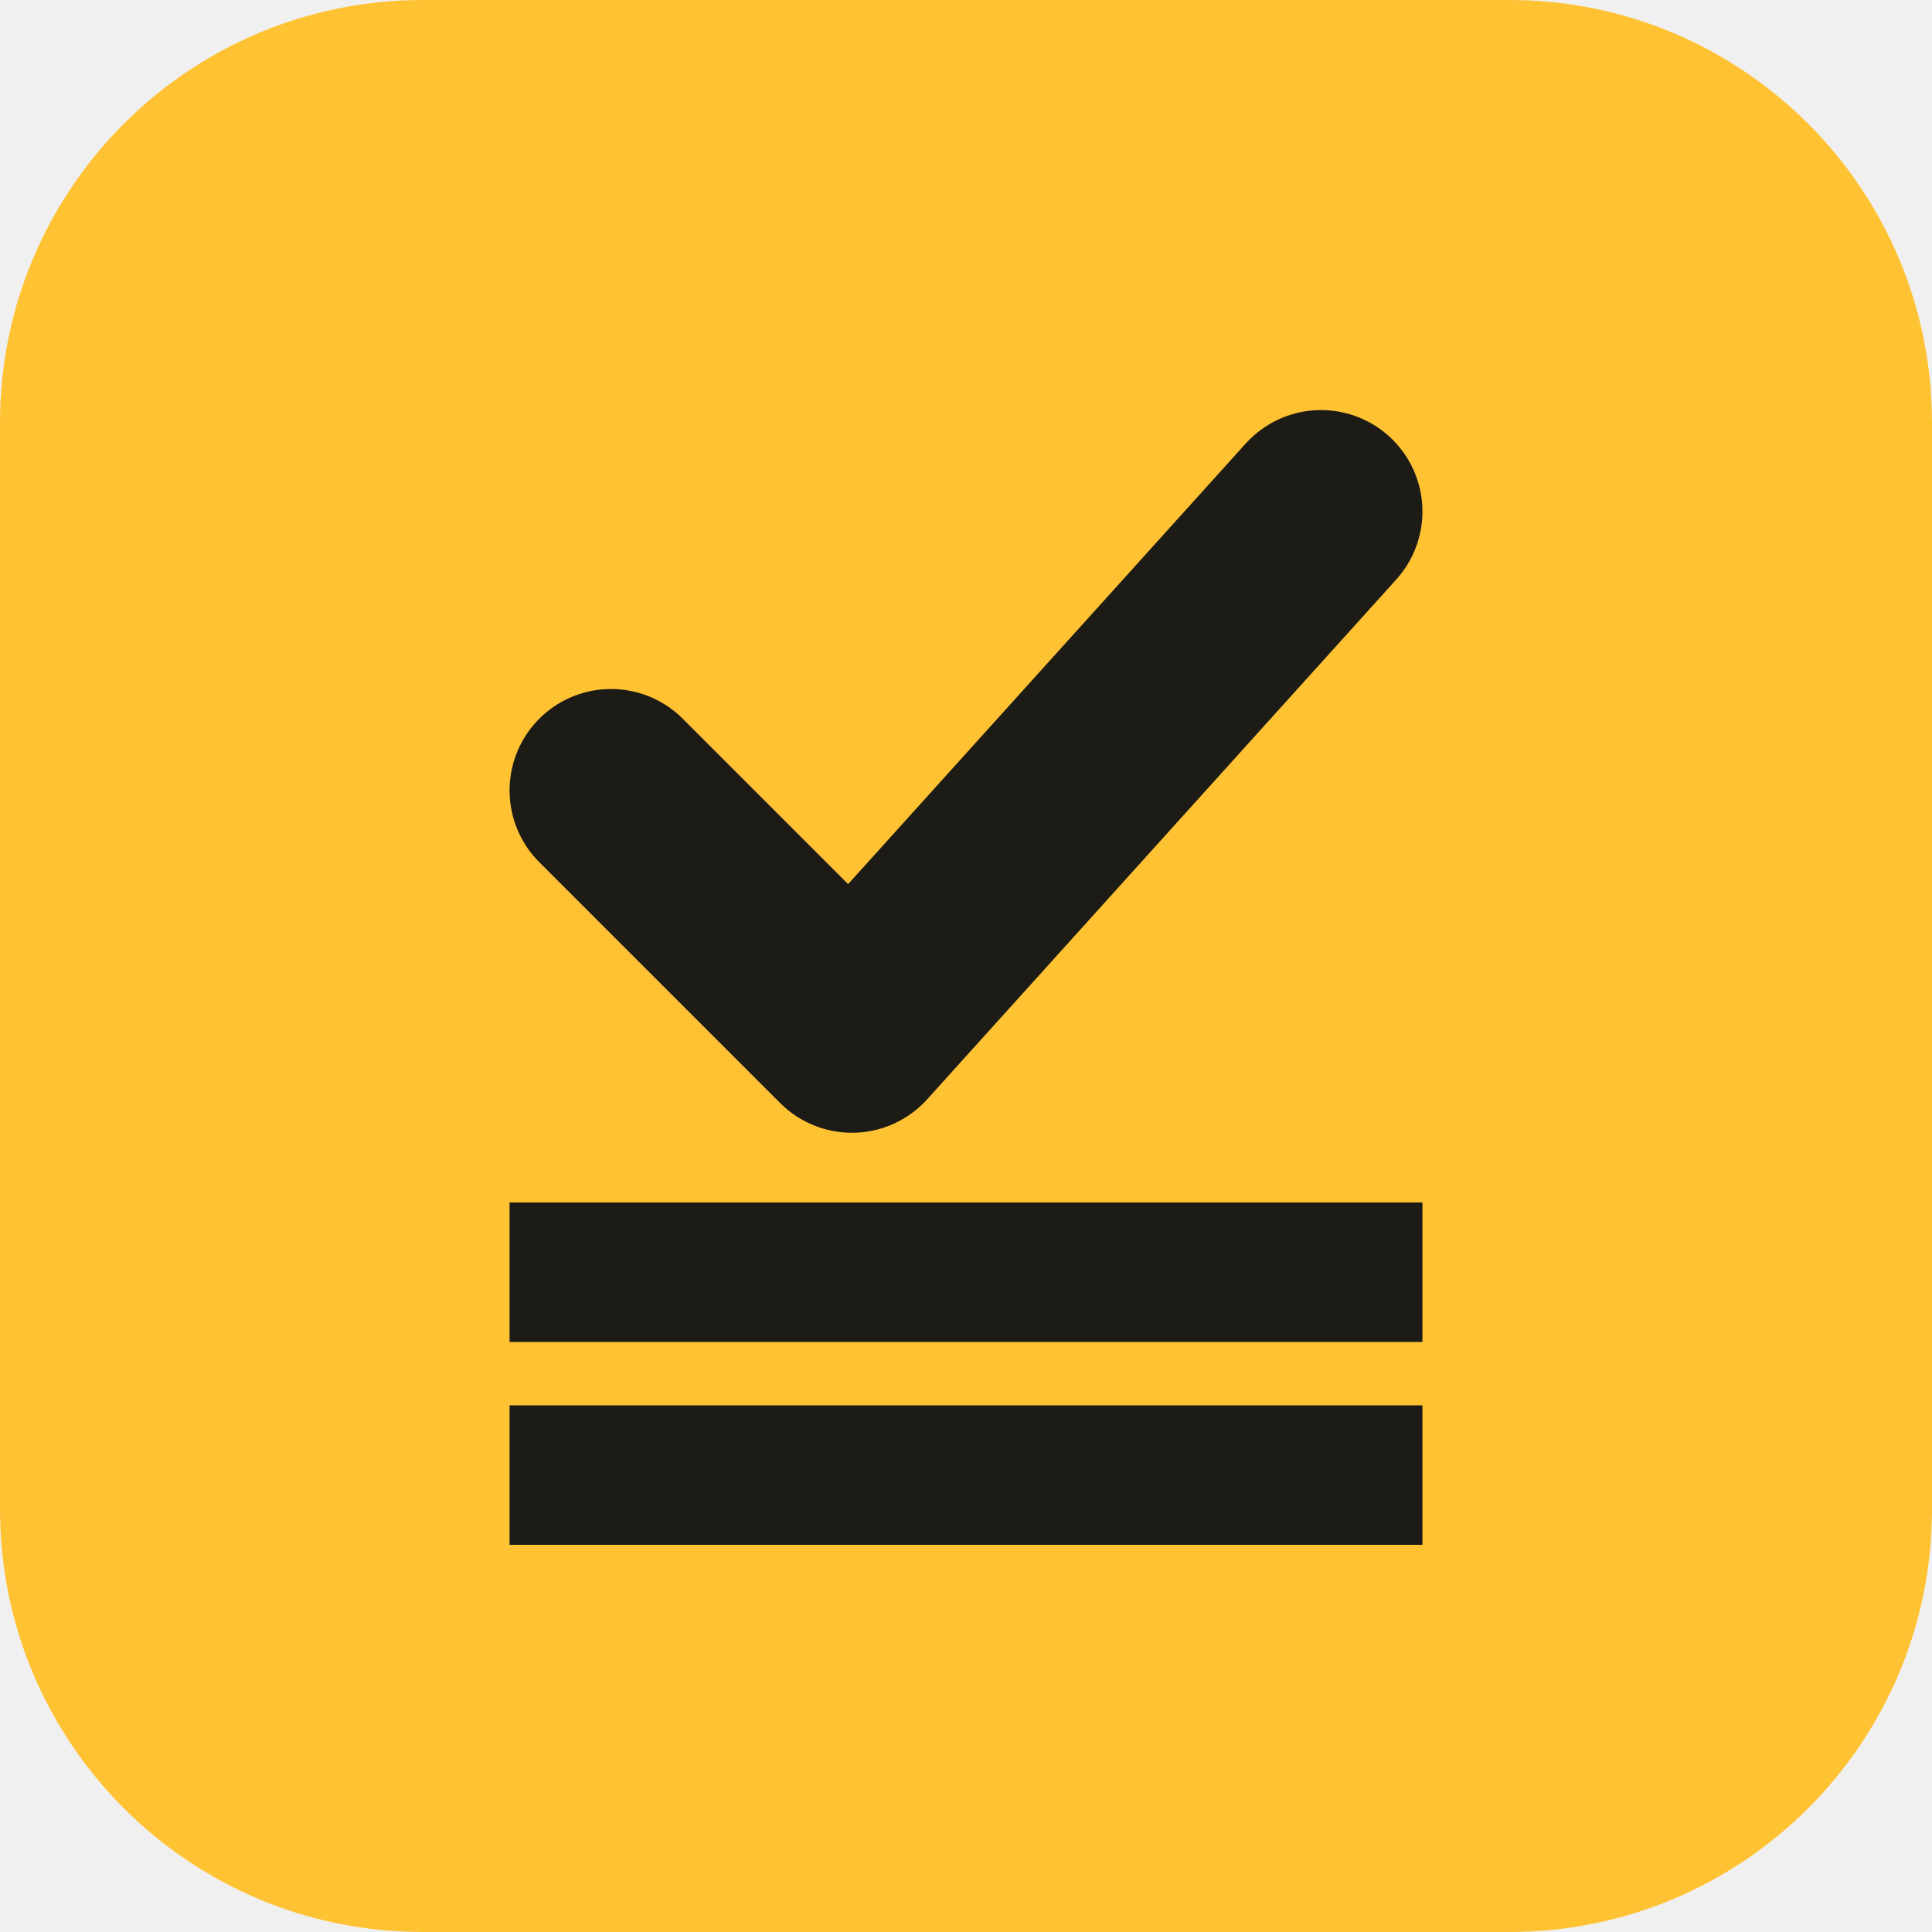
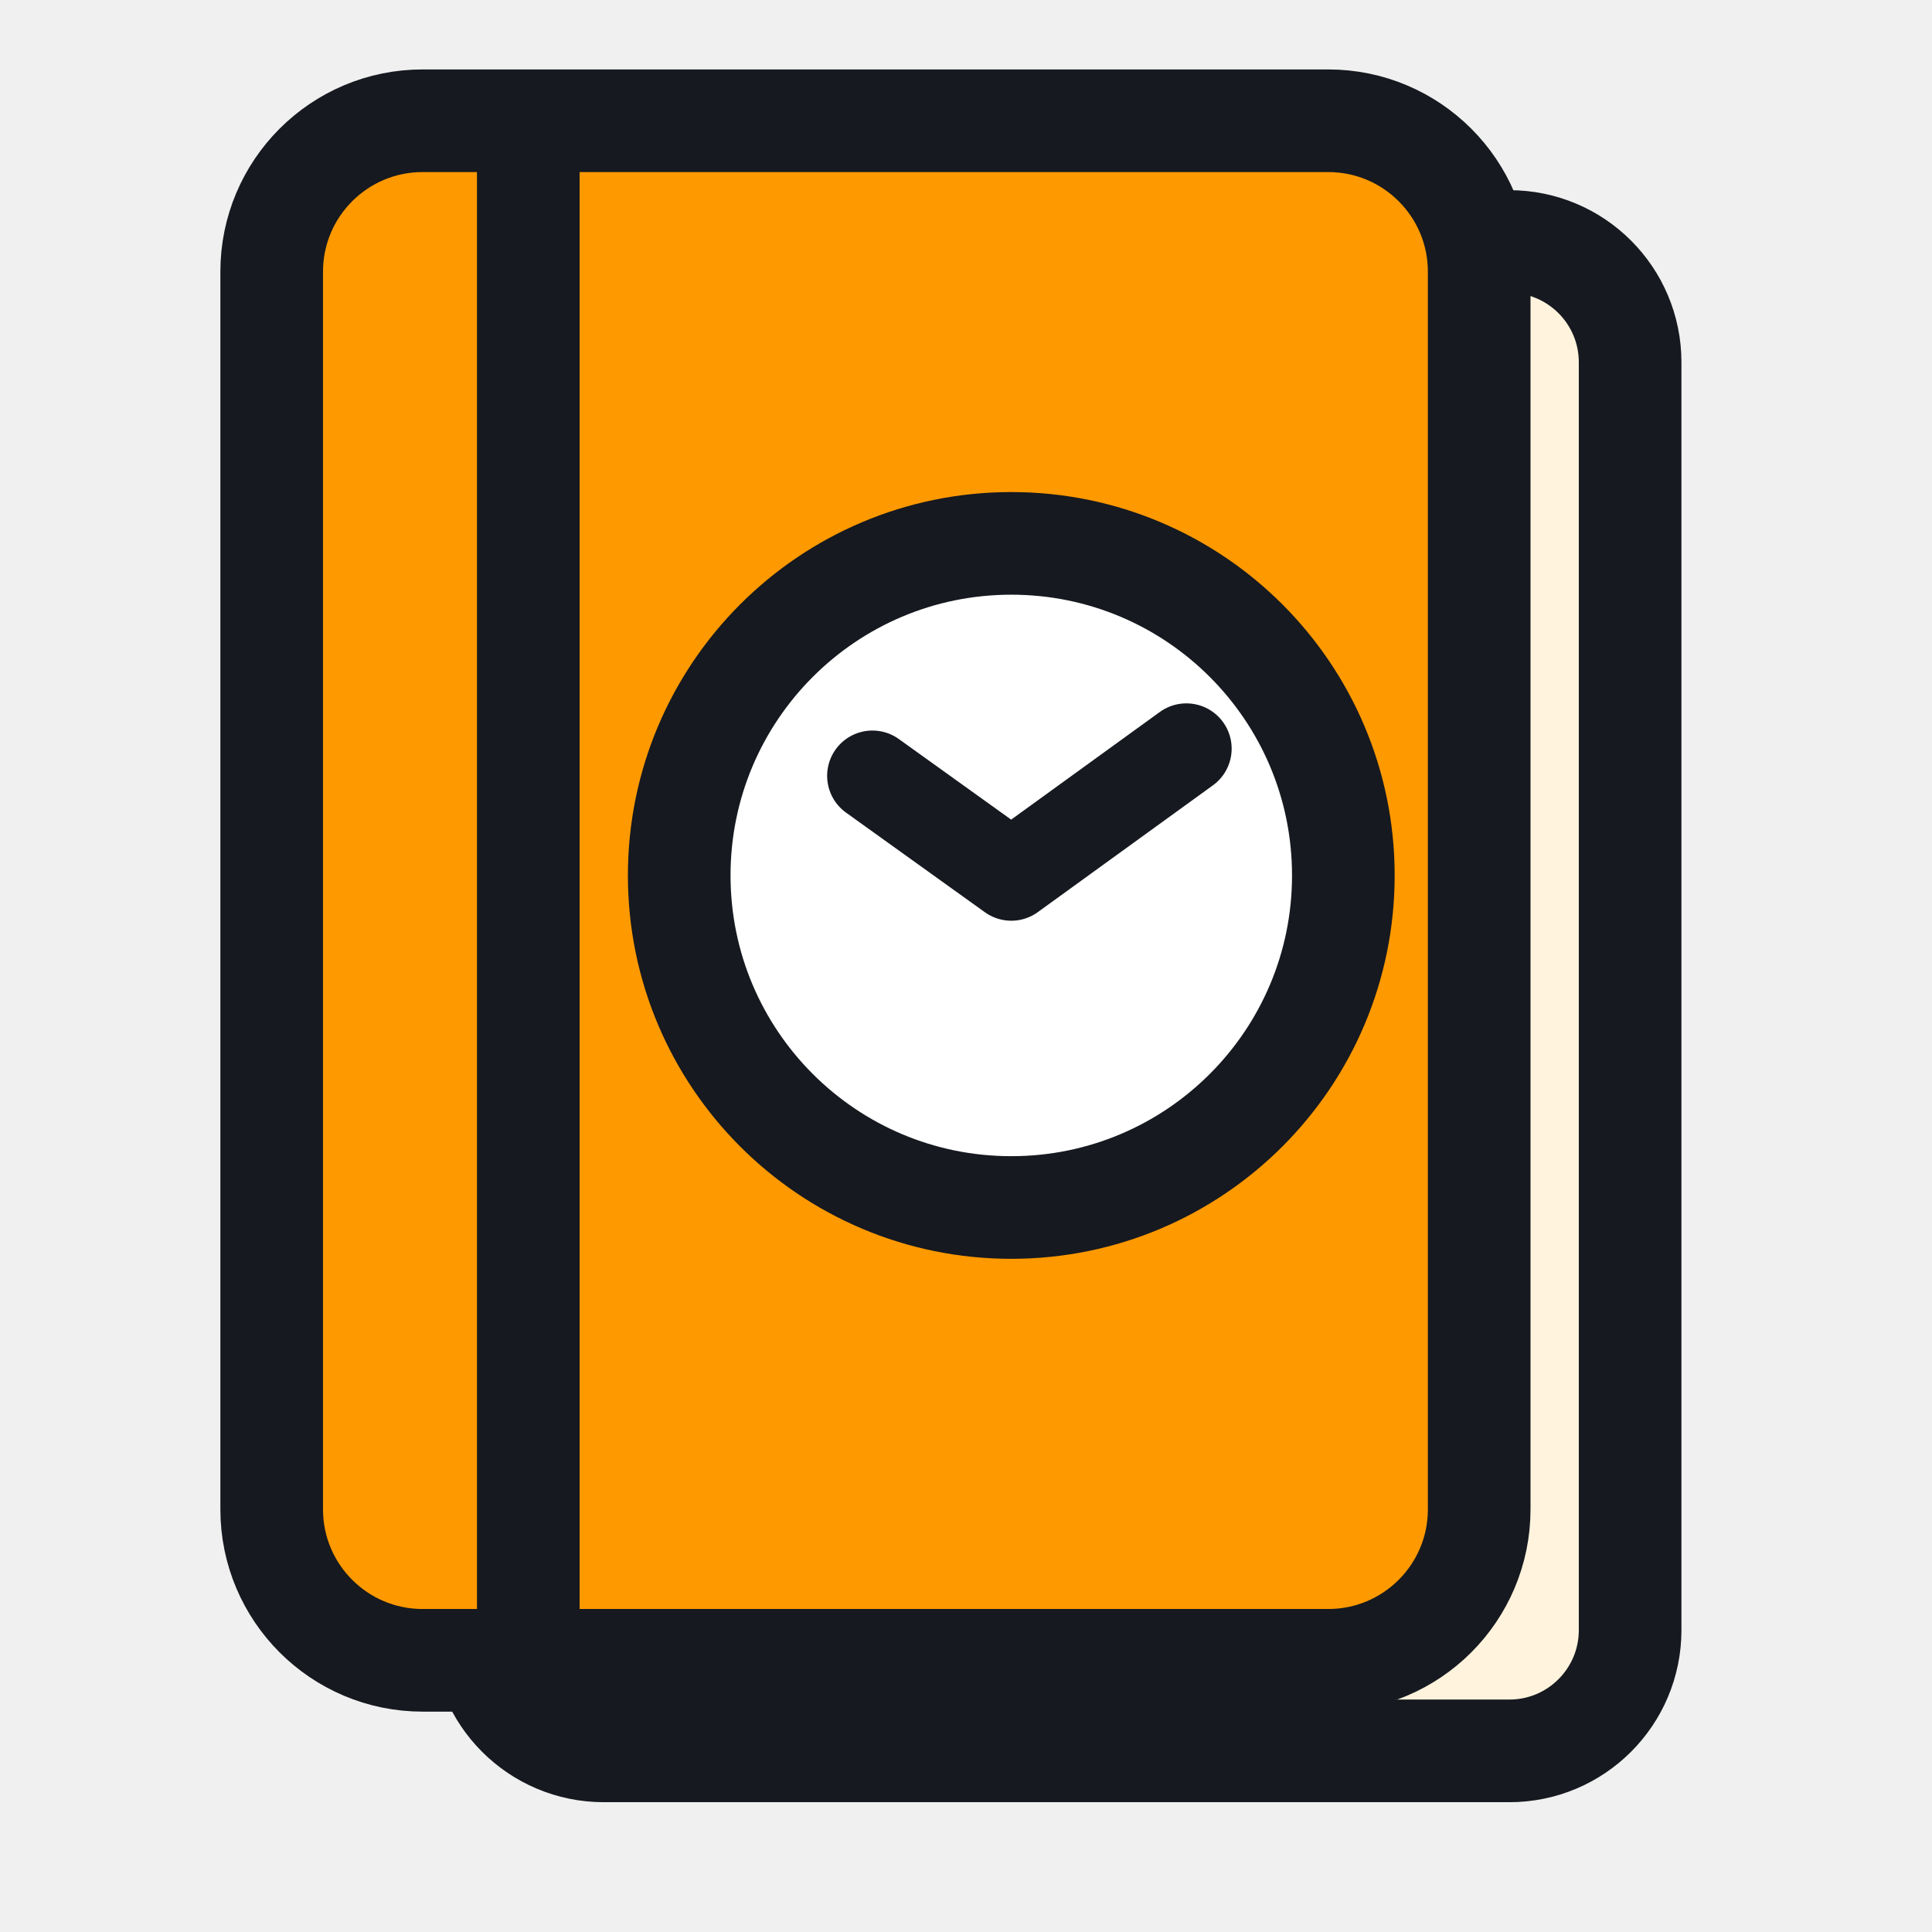
<svg xmlns="http://www.w3.org/2000/svg" width="64" height="64" viewBox="0 0 64 64" fill="none">
-   <rect width="64" height="64" rx="14" fill="#FFC233" />
-   <g transform="translate(32 32.4) scale(.84) translate(-32 -32.4)">
-     <path d="M18 25L27.5 34.5L46 14" stroke="#1D1B16" stroke-width="8" stroke-linecap="round" stroke-linejoin="round" />
-     <path d="M14 44H50M14 52H50" stroke="#1D1B16" stroke-width="5.5" />
-   </g>
+   <rect x="16" y="8" width="38" height="50" rx="4" fill="#FFF3DD" stroke="#16191F" stroke-width="3.4" />
+   <rect x="9" y="4" width="40" height="51" rx="5" fill="#FF9900" stroke="#16191F" stroke-width="3.4" />
+   <path d="M17.5 5v49" stroke="#16191F" stroke-width="3.4" />
+   <circle cx="33.5" cy="29" r="11" fill="#FFFFFF" stroke="#16191F" stroke-width="3.4" />
+   <path d="M33.5 29l-4.6-3.3M33.5 29l5.8-4.2" stroke="#16191F" stroke-width="3" stroke-linecap="round" />
</svg>
